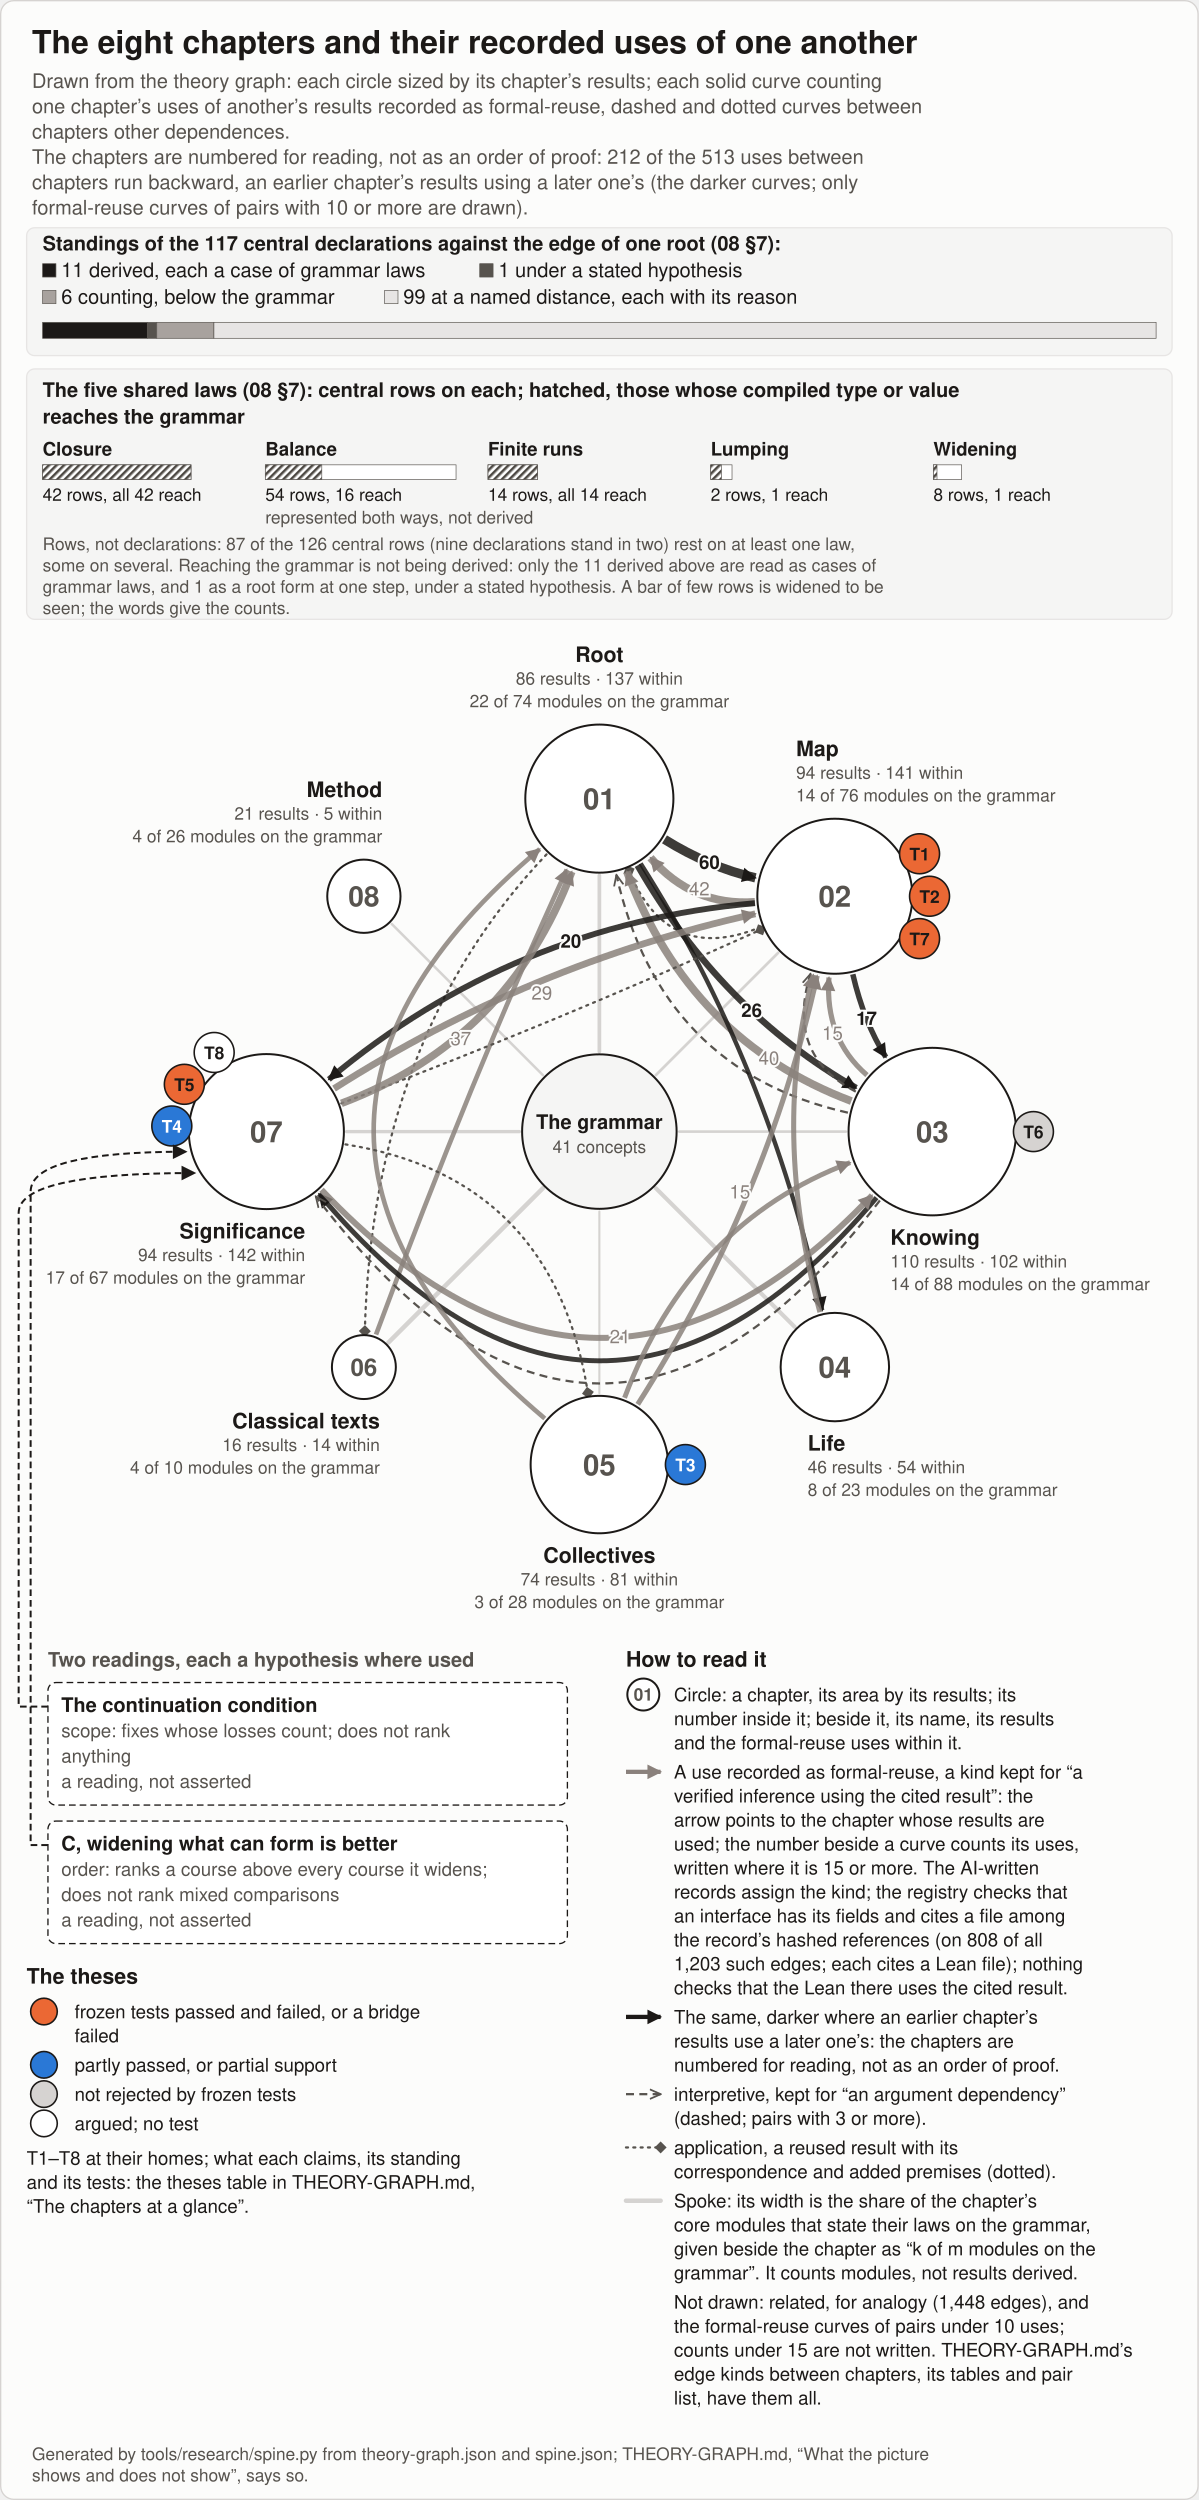
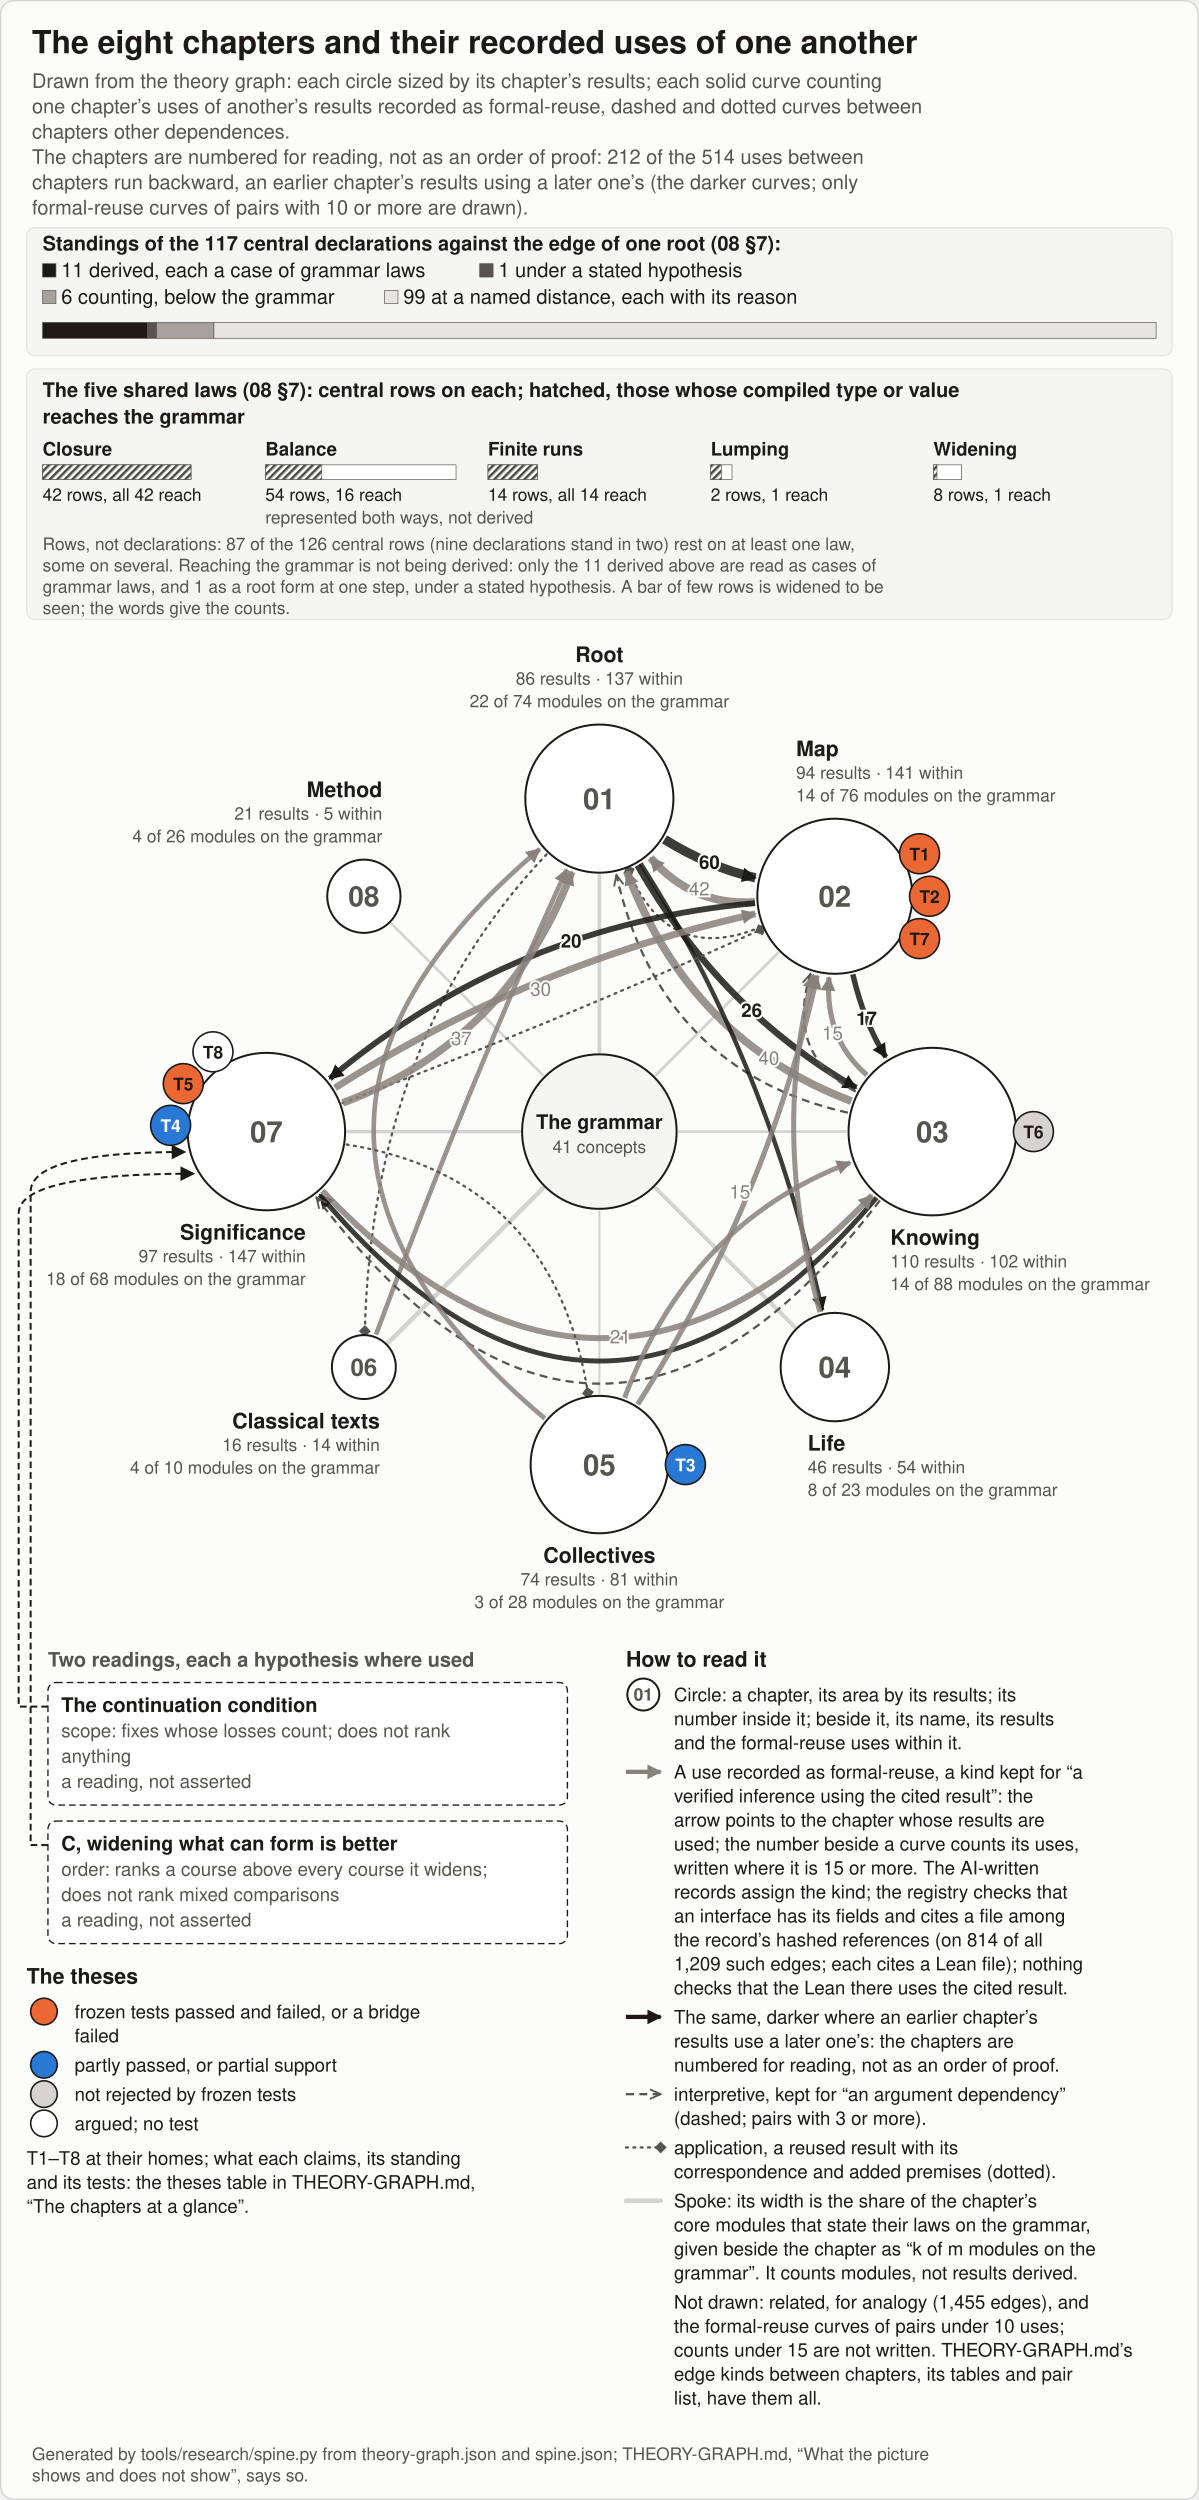
<svg xmlns="http://www.w3.org/2000/svg" viewBox="0 0 900 1877" width="900" height="1877" role="img" aria-labelledby="spine-title spine-desc" font-family="Helvetica, Arial, sans-serif">
  <defs>
    <marker id="fwd" viewBox="0 0 10 10" refX="9" refY="5" markerWidth="11" markerHeight="11" markerUnits="userSpaceOnUse" orient="auto">
      <path d="M0,0 L10,5 L0,10 z" fill="#8a817c" />
    </marker>
    <marker id="back" viewBox="0 0 10 10" refX="9" refY="5" markerWidth="11" markerHeight="11" markerUnits="userSpaceOnUse" orient="auto">
      <path d="M0,0 L10,5 L0,10 z" fill="#1c1917" />
    </marker>
    <marker id="thin" viewBox="0 0 10 10" refX="9" refY="5" markerWidth="9" markerHeight="9" markerUnits="userSpaceOnUse" orient="auto">
      <path d="M0,1 L9,5 L0,9" fill="none" stroke="#57534e" stroke-width="1.5" />
    </marker>
    <marker id="diamond" viewBox="0 0 10 10" refX="5" refY="5" markerWidth="9" markerHeight="9" markerUnits="userSpaceOnUse" orient="auto">
      <path d="M5,0 L10,5 L5,10 L0,5 z" fill="#57534e" />
    </marker>
    <pattern id="reach" width="4" height="4" patternUnits="userSpaceOnUse" patternTransform="rotate(45)">
      <rect width="4" height="4" fill="#ffffff" />
      <rect width="2" height="4" fill="#57534e" />
    </pattern>
  </defs>
  <rect x="0.5" y="0.5" width="899" height="1876" rx="10" fill="#fcfcfb" stroke="#d6d3d1" />
  <text x="24" y="40" font-size="24" font-weight="bold" text-anchor="start" fill="#1c1917">The eight chapters and their recorded uses of one another</text>
  <text x="24" y="66" font-size="15" text-anchor="start" fill="#57534e">Drawn from the theory graph: each circle sized by its chapter’s results; each solid curve counting</text>
  <text x="24" y="85" font-size="15" text-anchor="start" fill="#57534e">one chapter’s uses of another’s results recorded as formal-reuse, dashed and dotted curves between</text>
  <text x="24" y="104" font-size="15" text-anchor="start" fill="#57534e">chapters other dependences.</text>
-   <text x="24" y="123" font-size="15" text-anchor="start" fill="#57534e">The chapters are numbered for reading, not as an order of proof: 212 of the 513 uses between</text>
+   <text x="24" y="123" font-size="15" text-anchor="start" fill="#57534e">The chapters are numbered for reading, not as an order of proof: 212 of the 514 uses between</text>
  <text x="24" y="142" font-size="15" text-anchor="start" fill="#57534e">chapters run backward, an earlier chapter’s results using a later one’s (the darker curves; only</text>
  <text x="24" y="161" font-size="15" text-anchor="start" fill="#57534e">formal-reuse curves of pairs with 10 or more are drawn).</text>
  <rect x="20" y="171" width="860" height="96" rx="6" fill="#f5f5f4" stroke="#e7e5e4" />
  <text x="32" y="188" font-size="15" font-weight="bold" text-anchor="start" fill="#1c1917">Standings of the 117 central declarations against the edge of one root (08 §7):</text>
  <rect x="32" y="198" width="10" height="10" fill="#1c1917" stroke="#57534e" stroke-width="0.5" />
  <text x="46" y="208" font-size="15" text-anchor="start" fill="#1c1917">11 derived, each a case of grammar laws</text>
  <rect x="360.2" y="198" width="10" height="10" fill="#57534e" stroke="#57534e" stroke-width="0.5" />
  <text x="374.2" y="208" font-size="15" text-anchor="start" fill="#1c1917">1 under a stated hypothesis</text>
  <rect x="32" y="218" width="10" height="10" fill="#a8a29e" stroke="#57534e" stroke-width="0.5" />
  <text x="46" y="228" font-size="15" text-anchor="start" fill="#1c1917">6 counting, below the grammar</text>
  <rect x="288.8" y="218" width="10" height="10" fill="#e7e5e4" stroke="#57534e" stroke-width="0.5" />
  <text x="302.8" y="228" font-size="15" text-anchor="start" fill="#1c1917">99 at a named distance, each with its reason</text>
  <rect x="32" y="242" width="78.6" height="12" fill="#1c1917" stroke="#57534e" stroke-width="0.5" />
  <rect x="110.6" y="242" width="7.1" height="12" fill="#57534e" stroke="#57534e" stroke-width="0.5" />
  <rect x="117.7" y="242" width="42.9" height="12" fill="#a8a29e" stroke="#57534e" stroke-width="0.5" />
  <rect x="160.6" y="242" width="707.4" height="12" fill="#e7e5e4" stroke="#57534e" stroke-width="0.5" />
  <rect x="20" y="277" width="860" height="188" rx="6" fill="#f5f5f4" stroke="#e7e5e4" />
  <text x="32" y="298" font-size="15" font-weight="bold" text-anchor="start" fill="#1c1917">The five shared laws (08 §7): central rows on each; hatched, those whose compiled type or value</text>
  <text x="32" y="318" font-size="15" font-weight="bold" text-anchor="start" fill="#1c1917">reaches the grammar</text>
  <text x="32" y="342" font-size="14" font-weight="bold" text-anchor="start" fill="#1c1917">Closure</text>
  <rect x="32" y="349" width="111.4" height="11" fill="#ffffff" stroke="#57534e" stroke-width="0.5" />
  <rect x="32" y="349" width="111.4" height="11" fill="url(#reach)" stroke="#57534e" stroke-width="0.5" />
  <text x="32" y="376" font-size="13" text-anchor="start" fill="#1c1917">42 rows, all 42 reach</text>
  <text x="199.2" y="342" font-size="14" font-weight="bold" text-anchor="start" fill="#1c1917">Balance</text>
  <rect x="199.2" y="349" width="143.2" height="11" fill="#ffffff" stroke="#57534e" stroke-width="0.5" />
  <rect x="199.2" y="349" width="42.4" height="11" fill="url(#reach)" stroke="#57534e" stroke-width="0.5" />
  <text x="199.2" y="376" font-size="13" text-anchor="start" fill="#1c1917">54 rows, 16 reach</text>
  <text x="199.2" y="393" font-size="13" text-anchor="start" fill="#57534e">represented both ways, not derived</text>
  <text x="366.4" y="342" font-size="14" font-weight="bold" text-anchor="start" fill="#1c1917">Finite runs</text>
  <rect x="366.4" y="349" width="37.1" height="11" fill="#ffffff" stroke="#57534e" stroke-width="0.5" />
  <rect x="366.4" y="349" width="37.1" height="11" fill="url(#reach)" stroke="#57534e" stroke-width="0.5" />
  <text x="366.4" y="376" font-size="13" text-anchor="start" fill="#1c1917">14 rows, all 14 reach</text>
  <text x="533.6" y="342" font-size="14" font-weight="bold" text-anchor="start" fill="#1c1917">Lumping</text>
  <rect x="533.6" y="349" width="16" height="11" fill="#ffffff" stroke="#57534e" stroke-width="0.5" />
  <rect x="533.6" y="349" width="8" height="11" fill="url(#reach)" stroke="#57534e" stroke-width="0.5" />
  <text x="533.6" y="376" font-size="13" text-anchor="start" fill="#1c1917">2 rows, 1 reach</text>
  <text x="700.8" y="342" font-size="14" font-weight="bold" text-anchor="start" fill="#1c1917">Widening</text>
  <rect x="700.8" y="349" width="21.2" height="11" fill="#ffffff" stroke="#57534e" stroke-width="0.5" />
  <rect x="700.8" y="349" width="2.7" height="11" fill="url(#reach)" stroke="#57534e" stroke-width="0.5" />
  <text x="700.8" y="376" font-size="13" text-anchor="start" fill="#1c1917">8 rows, 1 reach</text>
  <text x="32" y="413" font-size="13" text-anchor="start" fill="#57534e">Rows, not declarations: 87 of the 126 central rows (nine declarations stand in two) rest on at least one law,</text>
  <text x="32" y="429" font-size="13" text-anchor="start" fill="#57534e">some on several. Reaching the grammar is not being derived: only the 11 derived above are read as cases of</text>
  <text x="32" y="445" font-size="13" text-anchor="start" fill="#57534e">grammar laws, and 1 as a root form at one step, under a stated hypothesis. A bar of few rows is widened to be</text>
  <text x="32" y="461" font-size="13" text-anchor="start" fill="#57534e">seen; the words give the counts.</text>
  <line x1="450" y1="657.3" x2="450" y2="789.6" stroke="#a8a29e" stroke-opacity="0.45" stroke-width="2.8" stroke-linecap="round" />
  <line x1="584.2" y1="715.4" x2="492.4" y2="807.2" stroke="#a8a29e" stroke-opacity="0.45" stroke-width="2.1" stroke-linecap="round" />
  <line x1="635.1" y1="849.6" x2="510" y2="849.6" stroke="#a8a29e" stroke-opacity="0.45" stroke-width="2" stroke-linecap="round" />
  <line x1="596.6" y1="996.2" x2="492.4" y2="892.1" stroke="#a8a29e" stroke-opacity="0.45" stroke-width="3.1" stroke-linecap="round" />
  <line x1="450" y1="1046" x2="450" y2="909.6" stroke="#a8a29e" stroke-opacity="0.45" stroke-width="1.6" stroke-linecap="round" />
  <line x1="291.6" y1="1008" x2="407.6" y2="892.1" stroke="#a8a29e" stroke-opacity="0.45" stroke-width="3.4" stroke-linecap="round" />
-   <line x1="260.2" y1="849.6" x2="390" y2="849.6" stroke="#a8a29e" stroke-opacity="0.45" stroke-width="2.5" stroke-linecap="round" />
+   <line x1="261.1" y1="849.6" x2="390" y2="849.6" stroke="#a8a29e" stroke-opacity="0.45" stroke-width="2.6" stroke-linecap="round" />
  <line x1="294.1" y1="693.7" x2="407.6" y2="807.2" stroke="#a8a29e" stroke-opacity="0.45" stroke-width="1.9" stroke-linecap="round" />
  <circle cx="450" cy="849.6" r="58" fill="#f5f5f4" stroke="#1c1917" stroke-width="1.5" />
  <text x="450" y="847.6" font-size="15" font-weight="bold" text-anchor="middle" fill="#1c1917">The grammar</text>
  <text x="450" y="865.6" font-size="13" text-anchor="middle" fill="#57534e">41 concepts</text>
  <path d="M498.9,630.2 Q532.3,651 567.2,659.1" fill="none" stroke="#1c1917" stroke-opacity="0.85" stroke-width="7" marker-end="url(#back)" />
  <path d="M566.8,677.2 Q520,680.6 488.4,644" fill="none" stroke="#8a817c" stroke-opacity="0.85" stroke-width="6" marker-end="url(#fwd)" />
  <path d="M571.2,696 Q501.7,724.9 472.3,653.9" fill="none" stroke="#57534e" stroke-width="1.7" stroke-dasharray="1.5 4" stroke-linecap="round" marker-end="url(#diamond)" />
  <path d="M478.7,649.7 Q541.1,758.6 642.8,816.9" fill="none" stroke="#1c1917" stroke-opacity="0.85" stroke-width="4.9" marker-end="url(#back)" />
  <path d="M639.2,826.7 Q518.4,781.2 470.7,654.5" fill="none" stroke="#8a817c" stroke-opacity="0.85" stroke-width="5.9" marker-end="url(#fwd)" />
  <path d="M636.6,835.4 Q495.8,803.8 462.8,656.9" fill="none" stroke="#57534e" stroke-width="1.7" stroke-dasharray="6 4" marker-end="url(#thin)" />
  <path d="M481,648.3 Q576,797.5 617.3,983.8" fill="none" stroke="#1c1917" stroke-opacity="0.85" stroke-width="3.3" marker-end="url(#back)" />
  <path d="M410.3,641.5 Q279.7,779.1 273.9,999.4" fill="none" stroke="#57534e" stroke-width="1.7" stroke-dasharray="1.5 4" stroke-linecap="round" marker-end="url(#diamond)" />
  <path d="M282.3,1002 Q353.6,809.7 425.5,652.9" fill="none" stroke="#8a817c" stroke-opacity="0.85" stroke-width="3.5" marker-end="url(#fwd)" />
  <path d="M640.3,731.5 Q648.6,767.4 665.1,793.7" fill="none" stroke="#1c1917" stroke-opacity="0.85" stroke-width="4.1" marker-end="url(#back)" />
  <path d="M650.9,807.2 Q619,779.6 622.4,733.9" fill="none" stroke="#8a817c" stroke-opacity="0.85" stroke-width="3.9" marker-end="url(#fwd)" />
  <path d="M642.5,819.6 Q589.5,791.9 608.5,731.2" fill="none" stroke="#57534e" stroke-width="1.7" stroke-dasharray="6 4" marker-end="url(#thin)" />
-   <path d="M566.8,678.1 Q385.6,694.1 246.9,810.4" fill="none" stroke="#1c1917" stroke-opacity="0.85" stroke-width="4.4" marker-end="url(#back)" />
-   <path d="M250.8,817.3 Q397.8,723.7 567.1,686.1" fill="none" stroke="#8a817c" stroke-opacity="0.85" stroke-width="5.1" marker-end="url(#fwd)" />
-   <path d="M256.3,828.4 Q416.2,768 571,698.1" fill="none" stroke="#57534e" stroke-width="1.7" stroke-dasharray="1.5 4" stroke-linecap="round" marker-end="url(#diamond)" />
-   <path d="M658.1,899.2 Q450,1145.6 239.5,896.4" fill="none" stroke="#1c1917" stroke-opacity="0.85" stroke-width="3.7" marker-end="url(#back)" />
-   <path d="M660.6,901.3 Q450,1177.6 237.1,898.3" fill="none" stroke="#57534e" stroke-width="1.7" stroke-dasharray="6 4" marker-end="url(#thin)" />
-   <path d="M241.4,893.3 Q450,1113.6 654.7,897.5" fill="none" stroke="#8a817c" stroke-opacity="0.85" stroke-width="4.5" marker-end="url(#fwd)" />
+   <path d="M566.8,678.1 Q385.6,694.1 247.6,809.8" fill="none" stroke="#1c1917" stroke-opacity="0.85" stroke-width="4.4" marker-end="url(#back)" />
+   <path d="M251.5,816.8 Q397.8,723.7 567.1,686.1" fill="none" stroke="#8a817c" stroke-opacity="0.85" stroke-width="5.2" marker-end="url(#fwd)" />
+   <path d="M257.2,828.1 Q416.2,768 571,698.1" fill="none" stroke="#57534e" stroke-width="1.7" stroke-dasharray="1.5 4" stroke-linecap="round" marker-end="url(#diamond)" />
+   <path d="M658.1,899.2 Q450,1145.6 240.1,897.1" fill="none" stroke="#1c1917" stroke-opacity="0.85" stroke-width="3.7" marker-end="url(#back)" />
+   <path d="M660.6,901.3 Q450,1177.6 237.6,899" fill="none" stroke="#57534e" stroke-width="1.7" stroke-dasharray="6 4" marker-end="url(#thin)" />
+   <path d="M242,894 Q450,1113.6 654.7,897.5" fill="none" stroke="#8a817c" stroke-opacity="0.85" stroke-width="4.5" marker-end="url(#fwd)" />
  <path d="M615.6,985.2 Q578.8,849.6 610.7,731.9" fill="none" stroke="#8a817c" stroke-opacity="0.85" stroke-width="3.8" marker-end="url(#fwd)" />
  <path d="M409,1065 Q154,849.6 405.2,637.5" fill="none" stroke="#8a817c" stroke-opacity="0.85" stroke-width="3.5" marker-end="url(#fwd)" />
  <path d="M478.8,1054.4 Q576,901.8 613.5,732.6" fill="none" stroke="#8a817c" stroke-opacity="0.85" stroke-width="3.9" marker-end="url(#fwd)" />
  <path d="M468.9,1049.5 Q518.4,918.1 638.3,872.9" fill="none" stroke="#8a817c" stroke-opacity="0.85" stroke-width="3.7" marker-end="url(#fwd)" />
-   <path d="M256.3,828.4 Q381.6,781.2 429.3,654.5" fill="none" stroke="#8a817c" stroke-opacity="0.85" stroke-width="5.7" marker-end="url(#fwd)" />
-   <path d="M259.4,859.2 Q415.5,884.1 441.4,1045.7" fill="none" stroke="#57534e" stroke-width="1.7" stroke-dasharray="1.5 4" stroke-linecap="round" marker-end="url(#diamond)" />
+   <path d="M257.2,828.1 Q381.6,781.2 429.3,654.5" fill="none" stroke="#8a817c" stroke-opacity="0.85" stroke-width="5.7" marker-end="url(#fwd)" />
+   <path d="M260.3,859.3 Q415.5,884.1 441.4,1045.7" fill="none" stroke="#57534e" stroke-width="1.7" stroke-dasharray="1.5 4" stroke-linecap="round" marker-end="url(#diamond)" />
  <circle cx="450" cy="599.6" r="55.6" fill="#ffffff" stroke="#1c1917" stroke-width="1.5" />
  <text x="450" y="607.6" font-size="22" font-weight="bold" text-anchor="middle" fill="#57534e">01</text>
  <text x="450" y="497" font-size="16" font-weight="bold" text-anchor="middle" fill="#1c1917" stroke="#fcfcfb" stroke-width="3" paint-order="stroke">Root</text>
  <text x="450" y="514" font-size="13" text-anchor="middle" fill="#57534e" stroke="#fcfcfb" stroke-width="3" paint-order="stroke">86 results · 137 within</text>
  <text x="450" y="531" font-size="13" text-anchor="middle" fill="#57534e" stroke="#fcfcfb" stroke-width="3" paint-order="stroke">22 of 74 modules on the grammar</text>
  <circle cx="626.8" cy="672.9" r="58.2" fill="#ffffff" stroke="#1c1917" stroke-width="1.5" />
  <text x="626.8" y="680.8" font-size="22" font-weight="bold" text-anchor="middle" fill="#57534e">02</text>
  <text x="597.7" y="567.7" font-size="16" font-weight="bold" text-anchor="start" fill="#1c1917" stroke="#fcfcfb" stroke-width="3" paint-order="stroke">Map</text>
  <text x="597.7" y="584.7" font-size="13" text-anchor="start" fill="#57534e" stroke="#fcfcfb" stroke-width="3" paint-order="stroke">94 results · 141 within</text>
  <text x="597.7" y="601.7" font-size="13" text-anchor="start" fill="#57534e" stroke="#fcfcfb" stroke-width="3" paint-order="stroke">14 of 76 modules on the grammar</text>
  <circle cx="700" cy="849.6" r="62.9" fill="#ffffff" stroke="#1c1917" stroke-width="1.5" />
  <text x="700" y="857.6" font-size="22" font-weight="bold" text-anchor="middle" fill="#57534e">03</text>
  <text x="668.5" y="934.6" font-size="16" font-weight="bold" text-anchor="start" fill="#1c1917" stroke="#fcfcfb" stroke-width="3" paint-order="stroke">Knowing</text>
  <text x="668.5" y="951.6" font-size="13" text-anchor="start" fill="#57534e" stroke="#fcfcfb" stroke-width="3" paint-order="stroke">110 results · 102 within</text>
  <text x="668.5" y="968.6" font-size="13" text-anchor="start" fill="#57534e" stroke="#fcfcfb" stroke-width="3" paint-order="stroke">14 of 88 modules on the grammar</text>
  <circle cx="626.8" cy="1026.4" r="40.7" fill="#ffffff" stroke="#1c1917" stroke-width="1.5" />
  <text x="626.8" y="1034.3" font-size="22" font-weight="bold" text-anchor="middle" fill="#57534e">04</text>
  <text x="606.4" y="1089.1" font-size="16" font-weight="bold" text-anchor="start" fill="#1c1917" stroke="#fcfcfb" stroke-width="3" paint-order="stroke">Life</text>
  <text x="606.4" y="1106.1" font-size="13" text-anchor="start" fill="#57534e" stroke="#fcfcfb" stroke-width="3" paint-order="stroke">46 results · 54 within</text>
  <text x="606.4" y="1123.1" font-size="13" text-anchor="start" fill="#57534e" stroke="#fcfcfb" stroke-width="3" paint-order="stroke">8 of 23 modules on the grammar</text>
  <circle cx="450" cy="1099.6" r="51.6" fill="#ffffff" stroke="#1c1917" stroke-width="1.5" />
  <text x="450" y="1107.6" font-size="22" font-weight="bold" text-anchor="middle" fill="#57534e">05</text>
  <text x="450" y="1173.3" font-size="16" font-weight="bold" text-anchor="middle" fill="#1c1917" stroke="#fcfcfb" stroke-width="3" paint-order="stroke">Collectives</text>
  <text x="450" y="1190.3" font-size="13" text-anchor="middle" fill="#57534e" stroke="#fcfcfb" stroke-width="3" paint-order="stroke">74 results · 81 within</text>
  <text x="450" y="1207.3" font-size="13" text-anchor="middle" fill="#57534e" stroke="#fcfcfb" stroke-width="3" paint-order="stroke">3 of 28 modules on the grammar</text>
  <circle cx="273.2" cy="1026.4" r="24" fill="#ffffff" stroke="#1c1917" stroke-width="1.5" />
  <text x="273.2" y="1032.9" font-size="18" font-weight="bold" text-anchor="middle" fill="#57534e">06</text>
  <text x="285.2" y="1072.4" font-size="16" font-weight="bold" text-anchor="end" fill="#1c1917" stroke="#fcfcfb" stroke-width="3" paint-order="stroke">Classical texts</text>
  <text x="285.2" y="1089.4" font-size="13" text-anchor="end" fill="#57534e" stroke="#fcfcfb" stroke-width="3" paint-order="stroke">16 results · 14 within</text>
  <text x="285.2" y="1106.4" font-size="13" text-anchor="end" fill="#57534e" stroke="#fcfcfb" stroke-width="3" paint-order="stroke">4 of 10 modules on the grammar</text>
-   <circle cx="200" cy="849.6" r="58.2" fill="#ffffff" stroke="#1c1917" stroke-width="1.5" />
+   <circle cx="200" cy="849.6" r="59.1" fill="#ffffff" stroke="#1c1917" stroke-width="1.5" />
  <text x="200" y="857.6" font-size="22" font-weight="bold" text-anchor="middle" fill="#57534e">07</text>
-   <text x="229.1" y="929.8" font-size="16" font-weight="bold" text-anchor="end" fill="#1c1917" stroke="#fcfcfb" stroke-width="3" paint-order="stroke">Significance</text>
-   <text x="229.1" y="946.8" font-size="13" text-anchor="end" fill="#57534e" stroke="#fcfcfb" stroke-width="3" paint-order="stroke">94 results · 142 within</text>
-   <text x="229.1" y="963.8" font-size="13" text-anchor="end" fill="#57534e" stroke="#fcfcfb" stroke-width="3" paint-order="stroke">17 of 67 modules on the grammar</text>
+   <text x="229.5" y="930.7" font-size="16" font-weight="bold" text-anchor="end" fill="#1c1917" stroke="#fcfcfb" stroke-width="3" paint-order="stroke">Significance</text>
+   <text x="229.5" y="947.7" font-size="13" text-anchor="end" fill="#57534e" stroke="#fcfcfb" stroke-width="3" paint-order="stroke">97 results · 147 within</text>
+   <text x="229.5" y="964.7" font-size="13" text-anchor="end" fill="#57534e" stroke="#fcfcfb" stroke-width="3" paint-order="stroke">18 of 68 modules on the grammar</text>
  <circle cx="273.2" cy="672.9" r="27.5" fill="#ffffff" stroke="#1c1917" stroke-width="1.5" />
  <text x="273.2" y="680.4" font-size="21" font-weight="bold" text-anchor="middle" fill="#57534e">08</text>
  <text x="287" y="598.4" font-size="16" font-weight="bold" text-anchor="end" fill="#1c1917" stroke="#fcfcfb" stroke-width="3" paint-order="stroke">Method</text>
  <text x="287" y="615.4" font-size="13" text-anchor="end" fill="#57534e" stroke="#fcfcfb" stroke-width="3" paint-order="stroke">21 results · 5 within</text>
  <text x="287" y="632.4" font-size="13" text-anchor="end" fill="#57534e" stroke="#fcfcfb" stroke-width="3" paint-order="stroke">4 of 26 modules on the grammar</text>
  <circle cx="690.4" cy="641" r="15" fill="#eb6834" stroke="#1c1917" stroke-width="1.2" />
  <text x="690.4" y="646" font-size="13" font-weight="bold" text-anchor="middle" fill="#1c1917">T1</text>
  <circle cx="697.9" cy="672.9" r="15" fill="#eb6834" stroke="#1c1917" stroke-width="1.2" />
  <text x="697.9" y="677.9" font-size="13" font-weight="bold" text-anchor="middle" fill="#1c1917">T2</text>
  <circle cx="690.4" cy="704.7" r="15" fill="#eb6834" stroke="#1c1917" stroke-width="1.2" />
  <text x="690.4" y="709.7" font-size="13" font-weight="bold" text-anchor="middle" fill="#1c1917">T7</text>
  <circle cx="514.6" cy="1099.6" r="15" fill="#2a78d6" stroke="#1c1917" stroke-width="1.2" />
  <text x="514.6" y="1104.6" font-size="13" font-weight="bold" text-anchor="middle" fill="#ffffff">T3</text>
-   <circle cx="129" cy="845.4" r="15" fill="#2a78d6" stroke="#1c1917" stroke-width="1.2" />
-   <text x="129" y="850.4" font-size="13" font-weight="bold" text-anchor="middle" fill="#ffffff">T4</text>
-   <circle cx="138.4" cy="814.1" r="15" fill="#eb6834" stroke="#1c1917" stroke-width="1.2" />
-   <text x="138.4" y="819.1" font-size="13" font-weight="bold" text-anchor="middle" fill="#1c1917">T5</text>
-   <circle cx="160.8" cy="790.2" r="15" fill="#ffffff" stroke="#1c1917" stroke-width="1.2" />
-   <text x="160.8" y="795.2" font-size="13" font-weight="bold" text-anchor="middle" fill="#1c1917">T8</text>
+   <circle cx="128.1" cy="844.9" r="15" fill="#2a78d6" stroke="#1c1917" stroke-width="1.2" />
+   <text x="128.1" y="849.9" font-size="13" font-weight="bold" text-anchor="middle" fill="#ffffff">T4</text>
+   <circle cx="137.6" cy="813.6" r="15" fill="#eb6834" stroke="#1c1917" stroke-width="1.2" />
+   <text x="137.6" y="818.6" font-size="13" font-weight="bold" text-anchor="middle" fill="#1c1917">T5</text>
+   <circle cx="159.9" cy="789.7" r="15" fill="#ffffff" stroke="#1c1917" stroke-width="1.2" />
+   <text x="159.9" y="794.7" font-size="13" font-weight="bold" text-anchor="middle" fill="#1c1917">T8</text>
  <circle cx="775.9" cy="849.6" r="15" fill="#d6d3d1" stroke="#1c1917" stroke-width="1.2" />
  <text x="775.9" y="854.6" font-size="13" font-weight="bold" text-anchor="middle" fill="#1c1917">T6</text>
  <text x="532.6" y="652.3" font-size="14" font-weight="bold" text-anchor="middle" fill="#1c1917" stroke="#fcfcfb" stroke-width="3" paint-order="stroke">60</text>
  <text x="525" y="672.3" font-size="14" text-anchor="middle" fill="#8a817c" stroke="#fcfcfb" stroke-width="3" paint-order="stroke">42</text>
  <text x="577.3" y="799.4" font-size="14" text-anchor="middle" fill="#8a817c" stroke="#fcfcfb" stroke-width="3" paint-order="stroke">40</text>
-   <text x="346" y="784.7" font-size="14" text-anchor="middle" fill="#8a817c" stroke="#fcfcfb" stroke-width="3" paint-order="stroke">37</text>
-   <text x="406.8" y="750.5" font-size="14" text-anchor="middle" fill="#8a817c" stroke="#fcfcfb" stroke-width="3" paint-order="stroke">29</text>
+   <text x="346.4" y="784.6" font-size="14" text-anchor="middle" fill="#8a817c" stroke="#fcfcfb" stroke-width="3" paint-order="stroke">37</text>
+   <text x="405.9" y="747.6" font-size="14" text-anchor="middle" fill="#8a817c" stroke="#fcfcfb" stroke-width="3" paint-order="stroke">30</text>
  <text x="564.3" y="763.5" font-size="14" font-weight="bold" text-anchor="middle" fill="#1c1917" stroke="#fcfcfb" stroke-width="3" paint-order="stroke">26</text>
-   <text x="465.5" y="1008.5" font-size="14" text-anchor="middle" fill="#8a817c" stroke="#fcfcfb" stroke-width="3" paint-order="stroke">21</text>
-   <text x="428.6" y="711.5" font-size="14" font-weight="bold" text-anchor="middle" fill="#1c1917" stroke="#fcfcfb" stroke-width="3" paint-order="stroke">20</text>
+   <text x="465.7" y="1008.6" font-size="14" text-anchor="middle" fill="#8a817c" stroke="#fcfcfb" stroke-width="3" paint-order="stroke">21</text>
+   <text x="428.8" y="711.4" font-size="14" font-weight="bold" text-anchor="middle" fill="#1c1917" stroke="#fcfcfb" stroke-width="3" paint-order="stroke">20</text>
  <text x="650.6" y="769.5" font-size="14" font-weight="bold" text-anchor="middle" fill="#1c1917" stroke="#fcfcfb" stroke-width="3" paint-order="stroke">17</text>
  <text x="625" y="780.7" font-size="14" text-anchor="middle" fill="#8a817c" stroke="#fcfcfb" stroke-width="3" paint-order="stroke">15</text>
  <text x="555.5" y="899.8" font-size="14" text-anchor="middle" fill="#8a817c" stroke="#fcfcfb" stroke-width="3" paint-order="stroke">15</text>
  <text x="36" y="1251.3" font-size="15" font-weight="bold" text-anchor="start" fill="#57534e">Two readings, each a hypothesis where used</text>
  <rect x="36" y="1263.256" width="390" height="92" rx="6" fill="#ffffff" stroke="#1c1917" stroke-dasharray="5 3" />
  <text x="46" y="1285.3" font-size="15" font-weight="bold" text-anchor="start" fill="#1c1917">The continuation condition</text>
  <text x="46" y="1304.3" font-size="14" text-anchor="start" fill="#57534e">scope: fixes whose losses count; does not rank</text>
  <text x="46" y="1323.3" font-size="14" text-anchor="start" fill="#57534e">anything</text>
  <text x="46" y="1342.3" font-size="14" text-anchor="start" fill="#57534e">a reading, not asserted</text>
-   <path d="M36,1281.3 L14,1281.3 L14,910.7 Q14,880.7 146.2,880.7" fill="none" stroke="#1c1917" stroke-width="1.5" stroke-dasharray="5 3" marker-end="url(#back)" />
+   <path d="M36,1281.3 L14,1281.3 L14,911.2 Q14,881.2 145.4,881.2" fill="none" stroke="#1c1917" stroke-width="1.5" stroke-dasharray="5 3" marker-end="url(#back)" />
  <rect x="36" y="1367.256" width="390" height="92" rx="6" fill="#ffffff" stroke="#1c1917" stroke-dasharray="5 3" />
  <text x="46" y="1389.3" font-size="15" font-weight="bold" text-anchor="start" fill="#1c1917">C, widening what can form is better</text>
  <text x="46" y="1408.3" font-size="14" text-anchor="start" fill="#57534e">order: ranks a course above every course it widens;</text>
  <text x="46" y="1427.3" font-size="14" text-anchor="start" fill="#57534e">does not rank mixed comparisons</text>
  <text x="46" y="1446.3" font-size="14" text-anchor="start" fill="#57534e">a reading, not asserted</text>
-   <path d="M36,1385.3 L23,1385.3 L23,894.7 Q23,864.7 139.7,864.7" fill="none" stroke="#1c1917" stroke-width="1.5" stroke-dasharray="5 3" marker-end="url(#back)" />
+   <path d="M36,1385.3 L23,1385.3 L23,894.9 Q23,864.9 138.8,864.9" fill="none" stroke="#1c1917" stroke-width="1.5" stroke-dasharray="5 3" marker-end="url(#back)" />
  <text x="20" y="1489.3" font-size="16" font-weight="bold" text-anchor="start" fill="#1c1917">The theses</text>
  <circle cx="33" cy="1510.256" r="10" fill="#eb6834" stroke="#1c1917" stroke-width="1.2" />
  <text x="56" y="1515.3" font-size="14" text-anchor="start" fill="#1c1917">frozen tests passed and failed, or a bridge</text>
  <text x="56" y="1533.3" font-size="14" text-anchor="start" fill="#1c1917">failed</text>
  <circle cx="33" cy="1550.256" r="10" fill="#2a78d6" stroke="#1c1917" stroke-width="1.2" />
  <text x="56" y="1555.3" font-size="14" text-anchor="start" fill="#1c1917">partly passed, or partial support</text>
  <circle cx="33" cy="1572.256" r="10" fill="#d6d3d1" stroke="#1c1917" stroke-width="1.2" />
  <text x="56" y="1577.3" font-size="14" text-anchor="start" fill="#1c1917">not rejected by frozen tests</text>
  <circle cx="33" cy="1594.256" r="10" fill="#ffffff" stroke="#1c1917" stroke-width="1.2" />
  <text x="56" y="1599.3" font-size="14" text-anchor="start" fill="#1c1917">argued; no test</text>
  <text x="20" y="1625.3" font-size="14" text-anchor="start" fill="#1c1917">T1–T8 at their homes; what each claims, its standing</text>
  <text x="20" y="1643.3" font-size="14" text-anchor="start" fill="#1c1917">and its tests: the theses table in THEORY-GRAPH.md,</text>
  <text x="20" y="1661.3" font-size="14" text-anchor="start" fill="#1c1917">“The chapters at a glance”.</text>
  <text x="470" y="1251.3" font-size="16" font-weight="bold" text-anchor="start" fill="#1c1917">How to read it</text>
  <circle cx="483" cy="1272.256" r="12" fill="#ffffff" stroke="#1c1917" stroke-width="1.5" />
  <text x="483" y="1276.8" font-size="13" font-weight="bold" text-anchor="middle" fill="#57534e">01</text>
  <text x="506" y="1277.3" font-size="14" text-anchor="start" fill="#1c1917">Circle: a chapter, its area by its results; its</text>
  <text x="506" y="1295.3" font-size="14" text-anchor="start" fill="#1c1917">number inside it; beside it, its name, its results</text>
  <text x="506" y="1313.3" font-size="14" text-anchor="start" fill="#1c1917">and the formal-reuse uses within it.</text>
  <line x1="470" y1="1330.3" x2="496" y2="1330.3" stroke="#8a817c" stroke-width="3.2" marker-end="url(#fwd)" />
  <text x="506" y="1335.3" font-size="14" text-anchor="start" fill="#1c1917">A use recorded as formal-reuse, a kind kept for “a</text>
  <text x="506" y="1353.3" font-size="14" text-anchor="start" fill="#1c1917">verified inference using the cited result”: the</text>
  <text x="506" y="1371.3" font-size="14" text-anchor="start" fill="#1c1917">arrow points to the chapter whose results are</text>
  <text x="506" y="1389.3" font-size="14" text-anchor="start" fill="#1c1917">used; the number beside a curve counts its uses,</text>
  <text x="506" y="1407.3" font-size="14" text-anchor="start" fill="#1c1917">written where it is 15 or more. The AI-written</text>
  <text x="506" y="1425.3" font-size="14" text-anchor="start" fill="#1c1917">records assign the kind; the registry checks that</text>
  <text x="506" y="1443.3" font-size="14" text-anchor="start" fill="#1c1917">an interface has its fields and cites a file among</text>
-   <text x="506" y="1461.3" font-size="14" text-anchor="start" fill="#1c1917">the record’s hashed references (on 808 of all</text>
-   <text x="506" y="1479.3" font-size="14" text-anchor="start" fill="#1c1917">1,203 such edges; each cites a Lean file); nothing</text>
+   <text x="506" y="1461.3" font-size="14" text-anchor="start" fill="#1c1917">the record’s hashed references (on 814 of all</text>
+   <text x="506" y="1479.3" font-size="14" text-anchor="start" fill="#1c1917">1,209 such edges; each cites a Lean file); nothing</text>
  <text x="506" y="1497.3" font-size="14" text-anchor="start" fill="#1c1917">checks that the Lean there uses the cited result.</text>
  <line x1="470" y1="1514.3" x2="496" y2="1514.3" stroke="#1c1917" stroke-width="3.2" marker-end="url(#back)" />
  <text x="506" y="1519.3" font-size="14" text-anchor="start" fill="#1c1917">The same, darker where an earlier chapter’s</text>
  <text x="506" y="1537.3" font-size="14" text-anchor="start" fill="#1c1917">results use a later one’s: the chapters are</text>
  <text x="506" y="1555.3" font-size="14" text-anchor="start" fill="#1c1917">numbered for reading, not as an order of proof.</text>
  <line x1="470" y1="1572.3" x2="496" y2="1572.3" stroke="#57534e" stroke-width="1.7" stroke-dasharray="6 4" marker-end="url(#thin)" />
  <text x="506" y="1577.3" font-size="14" text-anchor="start" fill="#1c1917">interpretive, kept for “an argument dependency”</text>
  <text x="506" y="1595.3" font-size="14" text-anchor="start" fill="#1c1917">(dashed; pairs with 3 or more).</text>
  <line x1="470" y1="1612.3" x2="496" y2="1612.3" stroke="#57534e" stroke-width="1.7" stroke-dasharray="1.5 4" stroke-linecap="round" marker-end="url(#diamond)" />
  <text x="506" y="1617.3" font-size="14" text-anchor="start" fill="#1c1917">application, a reused result with its</text>
  <text x="506" y="1635.3" font-size="14" text-anchor="start" fill="#1c1917">correspondence and added premises (dotted).</text>
  <line x1="470" y1="1652.3" x2="496" y2="1652.3" stroke="#a8a29e" stroke-opacity="0.45" stroke-width="3.4" stroke-linecap="round" />
  <text x="506" y="1657.3" font-size="14" text-anchor="start" fill="#1c1917">Spoke: its width is the share of the chapter’s</text>
  <text x="506" y="1675.3" font-size="14" text-anchor="start" fill="#1c1917">core modules that state their laws on the grammar,</text>
  <text x="506" y="1693.3" font-size="14" text-anchor="start" fill="#1c1917">given beside the chapter as “k of m modules on the</text>
  <text x="506" y="1711.3" font-size="14" text-anchor="start" fill="#1c1917">grammar”. It counts modules, not results derived.</text>
-   <text x="506" y="1733.3" font-size="14" text-anchor="start" fill="#1c1917">Not drawn: related, for analogy (1,448 edges), and</text>
+   <text x="506" y="1733.3" font-size="14" text-anchor="start" fill="#1c1917">Not drawn: related, for analogy (1,455 edges), and</text>
  <text x="506" y="1751.3" font-size="14" text-anchor="start" fill="#1c1917">the formal-reuse curves of pairs under 10 uses;</text>
  <text x="506" y="1769.3" font-size="14" text-anchor="start" fill="#1c1917">counts under 15 are not written. THEORY-GRAPH.md’s</text>
  <text x="506" y="1787.3" font-size="14" text-anchor="start" fill="#1c1917">edge kinds between chapters, its tables and pair</text>
  <text x="506" y="1805.3" font-size="14" text-anchor="start" fill="#1c1917">list, have them all.</text>
  <text x="24" y="1847" font-size="13" text-anchor="start" fill="#57534e">Generated by tools/research/spine.py from theory-graph.json and spine.json; THEORY-GRAPH.md, “What the picture</text>
  <text x="24" y="1863" font-size="13" text-anchor="start" fill="#57534e">shows and does not show”, says so.</text>
</svg>
